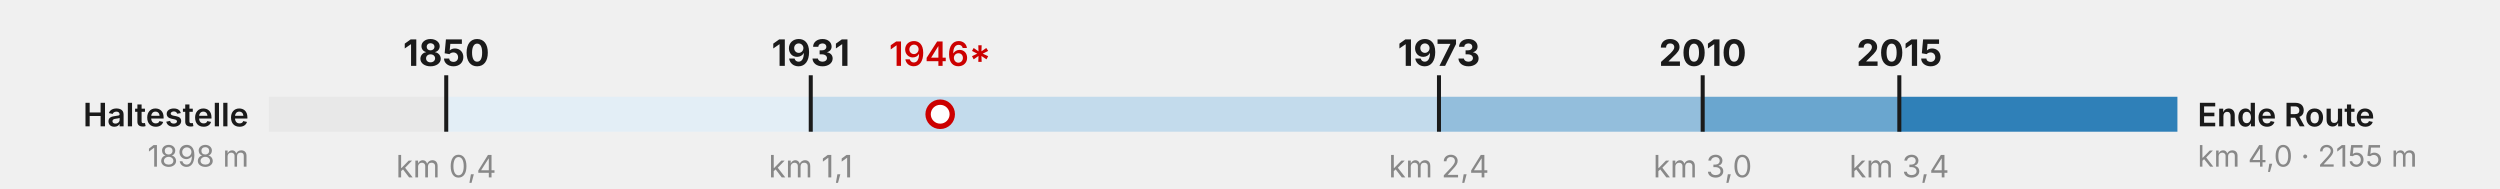
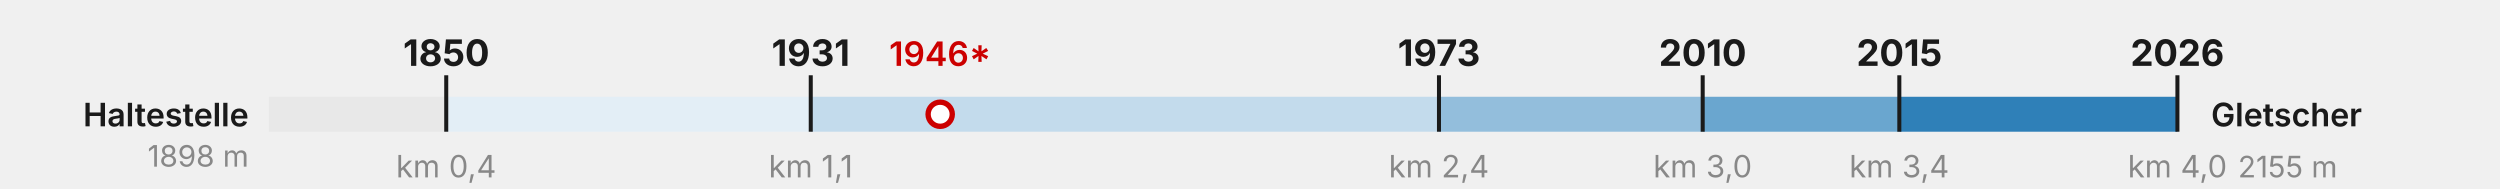
<svg xmlns="http://www.w3.org/2000/svg" viewBox="0 0 186 14" width="186mm" height="14mm">
  <rect x="20.00" y="7.2" width="13.20" height="2.6" fill="#e8e8e8" />
  <rect x="33.20" y="7.2" width="27.12" height="2.6" fill="#e3eef6" />
  <line x1="33.20" x2="33.20" y1="5.6" y2="9.8" stroke="#1a1a1a" stroke-width="0.3" />
  <text x="33.20" y="4.90" font-size="2.7" text-anchor="middle" fill="#1a1a1a" font-weight="700" style="font-family:Inter,Arial,sans-serif">1850</text>
  <text x="33.20" y="13.20" font-size="2.3" text-anchor="middle" fill="#888" font-weight="400" style="font-family:Inter,Arial,sans-serif">km 0,4</text>
  <rect x="60.32" y="7.2" width="46.74" height="2.6" fill="#c3dbec" />
  <line x1="60.32" x2="60.32" y1="5.6" y2="9.8" stroke="#1a1a1a" stroke-width="0.3" />
  <text x="60.32" y="4.90" font-size="2.7" text-anchor="middle" fill="#1a1a1a" font-weight="700" style="font-family:Inter,Arial,sans-serif">1931</text>
  <text x="60.32" y="13.20" font-size="2.3" text-anchor="middle" fill="#888" font-weight="400" style="font-family:Inter,Arial,sans-serif">km 1,1</text>
  <rect x="107.06" y="7.2" width="19.62" height="2.6" fill="#93bedc" />
  <line x1="107.06" x2="107.06" y1="5.6" y2="9.8" stroke="#1a1a1a" stroke-width="0.3" />
  <text x="107.06" y="4.90" font-size="2.7" text-anchor="middle" fill="#1a1a1a" font-weight="700" style="font-family:Inter,Arial,sans-serif">1973</text>
  <text x="107.06" y="13.20" font-size="2.3" text-anchor="middle" fill="#888" font-weight="400" style="font-family:Inter,Arial,sans-serif">km 2,4</text>
  <rect x="126.68" y="7.2" width="14.63" height="2.6" fill="#6aa6cf" />
  <line x1="126.68" x2="126.68" y1="5.6" y2="9.8" stroke="#1a1a1a" stroke-width="0.3" />
  <text x="126.68" y="4.90" font-size="2.7" text-anchor="middle" fill="#1a1a1a" font-weight="700" style="font-family:Inter,Arial,sans-serif">2010</text>
  <text x="126.68" y="13.20" font-size="2.3" text-anchor="middle" fill="#888" font-weight="400" style="font-family:Inter,Arial,sans-serif">km 3,0</text>
  <rect x="141.31" y="7.2" width="20.69" height="2.6" fill="#2f80b8" />
  <line x1="141.31" x2="141.31" y1="5.6" y2="9.8" stroke="#1a1a1a" stroke-width="0.3" />
  <text x="141.31" y="4.90" font-size="2.7" text-anchor="middle" fill="#1a1a1a" font-weight="700" style="font-family:Inter,Arial,sans-serif">2015</text>
  <text x="141.31" y="13.20" font-size="2.3" text-anchor="middle" fill="#888" font-weight="400" style="font-family:Inter,Arial,sans-serif">km 3,4</text>
  <circle cx="69.95" cy="8.5" r="0.9" fill="#fff" stroke="#CC0000" stroke-width="0.4" />
  <text x="69.95" y="4.90" font-size="2.5" text-anchor="middle" fill="#CC0000" font-weight="600" style="font-family:Inter,Arial,sans-serif">1946*</text>
  <text x="18.50" y="9.40" font-size="2.4" text-anchor="end" fill="#1a1a1a" font-weight="600" style="font-family:Inter,Arial,sans-serif">Haltestelle</text>
  <text x="18.50" y="12.40" font-size="2.2" text-anchor="end" fill="#888" font-weight="400" style="font-family:Inter,Arial,sans-serif">1898 m</text>
-   <text x="163.50" y="9.40" font-size="2.4" text-anchor="start" fill="#1a1a1a" font-weight="600" style="font-family:Inter,Arial,sans-serif">Ende Route</text>
-   <text x="163.50" y="12.40" font-size="2.2" text-anchor="start" fill="#888" font-weight="400" style="font-family:Inter,Arial,sans-serif">km 4,0 · 2155 m</text>
+   <line x1="162.00" x2="162.00" y1="5.6" y2="9.8" stroke="#1a1a1a" stroke-width="0.3" />
+   <text x="162.00" y="4.90" font-size="2.7" text-anchor="middle" fill="#1a1a1a" font-weight="700" style="font-family:Inter,Arial,sans-serif">2026</text>
+   <text x="162.00" y="13.20" font-size="2.3" text-anchor="middle" fill="#888" font-weight="400" style="font-family:Inter,Arial,sans-serif">km 4,0</text>
+   <text x="164.50" y="9.40" font-size="2.4" text-anchor="start" fill="#1a1a1a" font-weight="600" style="font-family:Inter,Arial,sans-serif">Gletscher</text>
+   <text x="166.50" y="13.20" font-size="2.2" text-anchor="start" fill="#888" font-weight="400" style="font-family:Inter,Arial,sans-serif">2155 m</text>
</svg>
